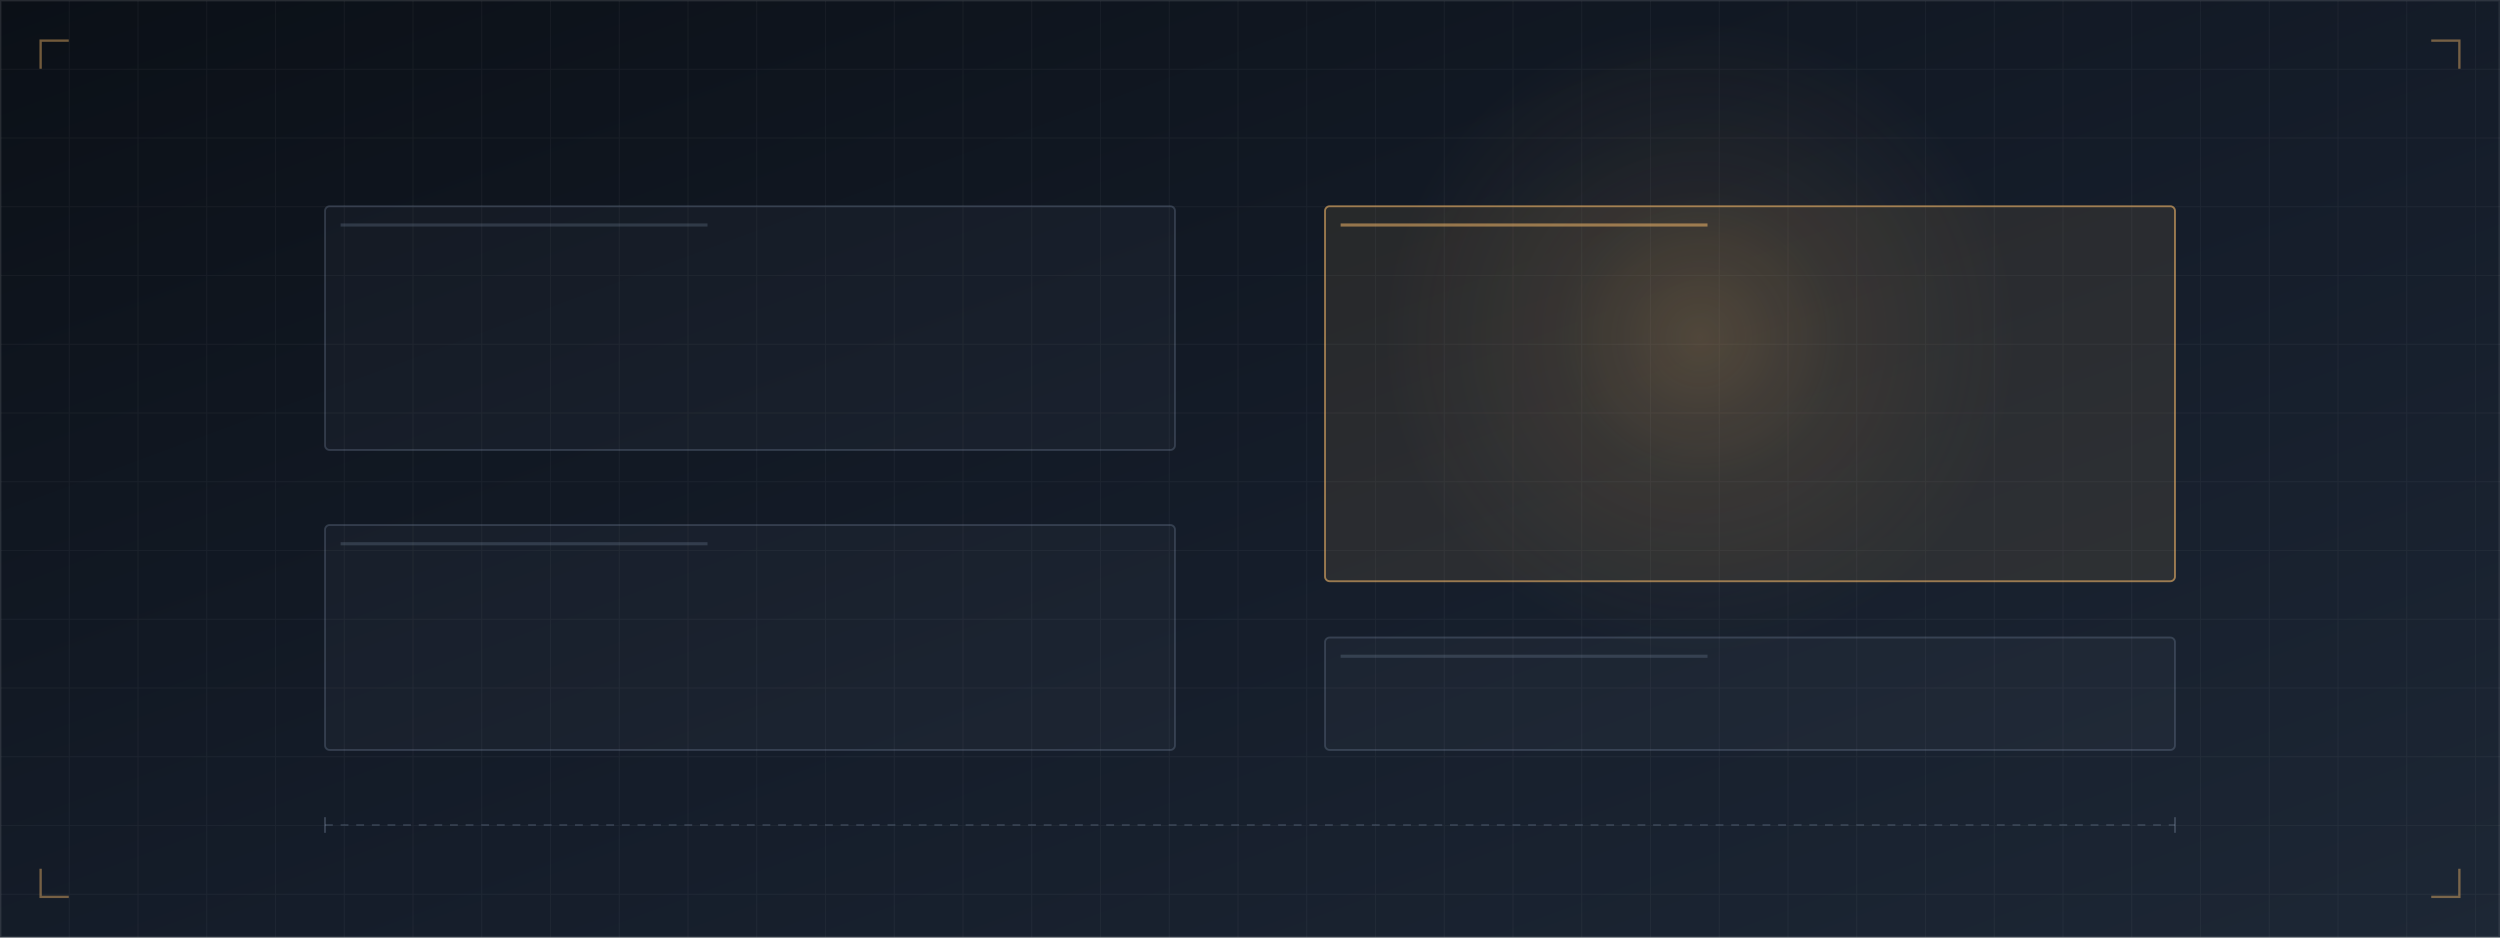
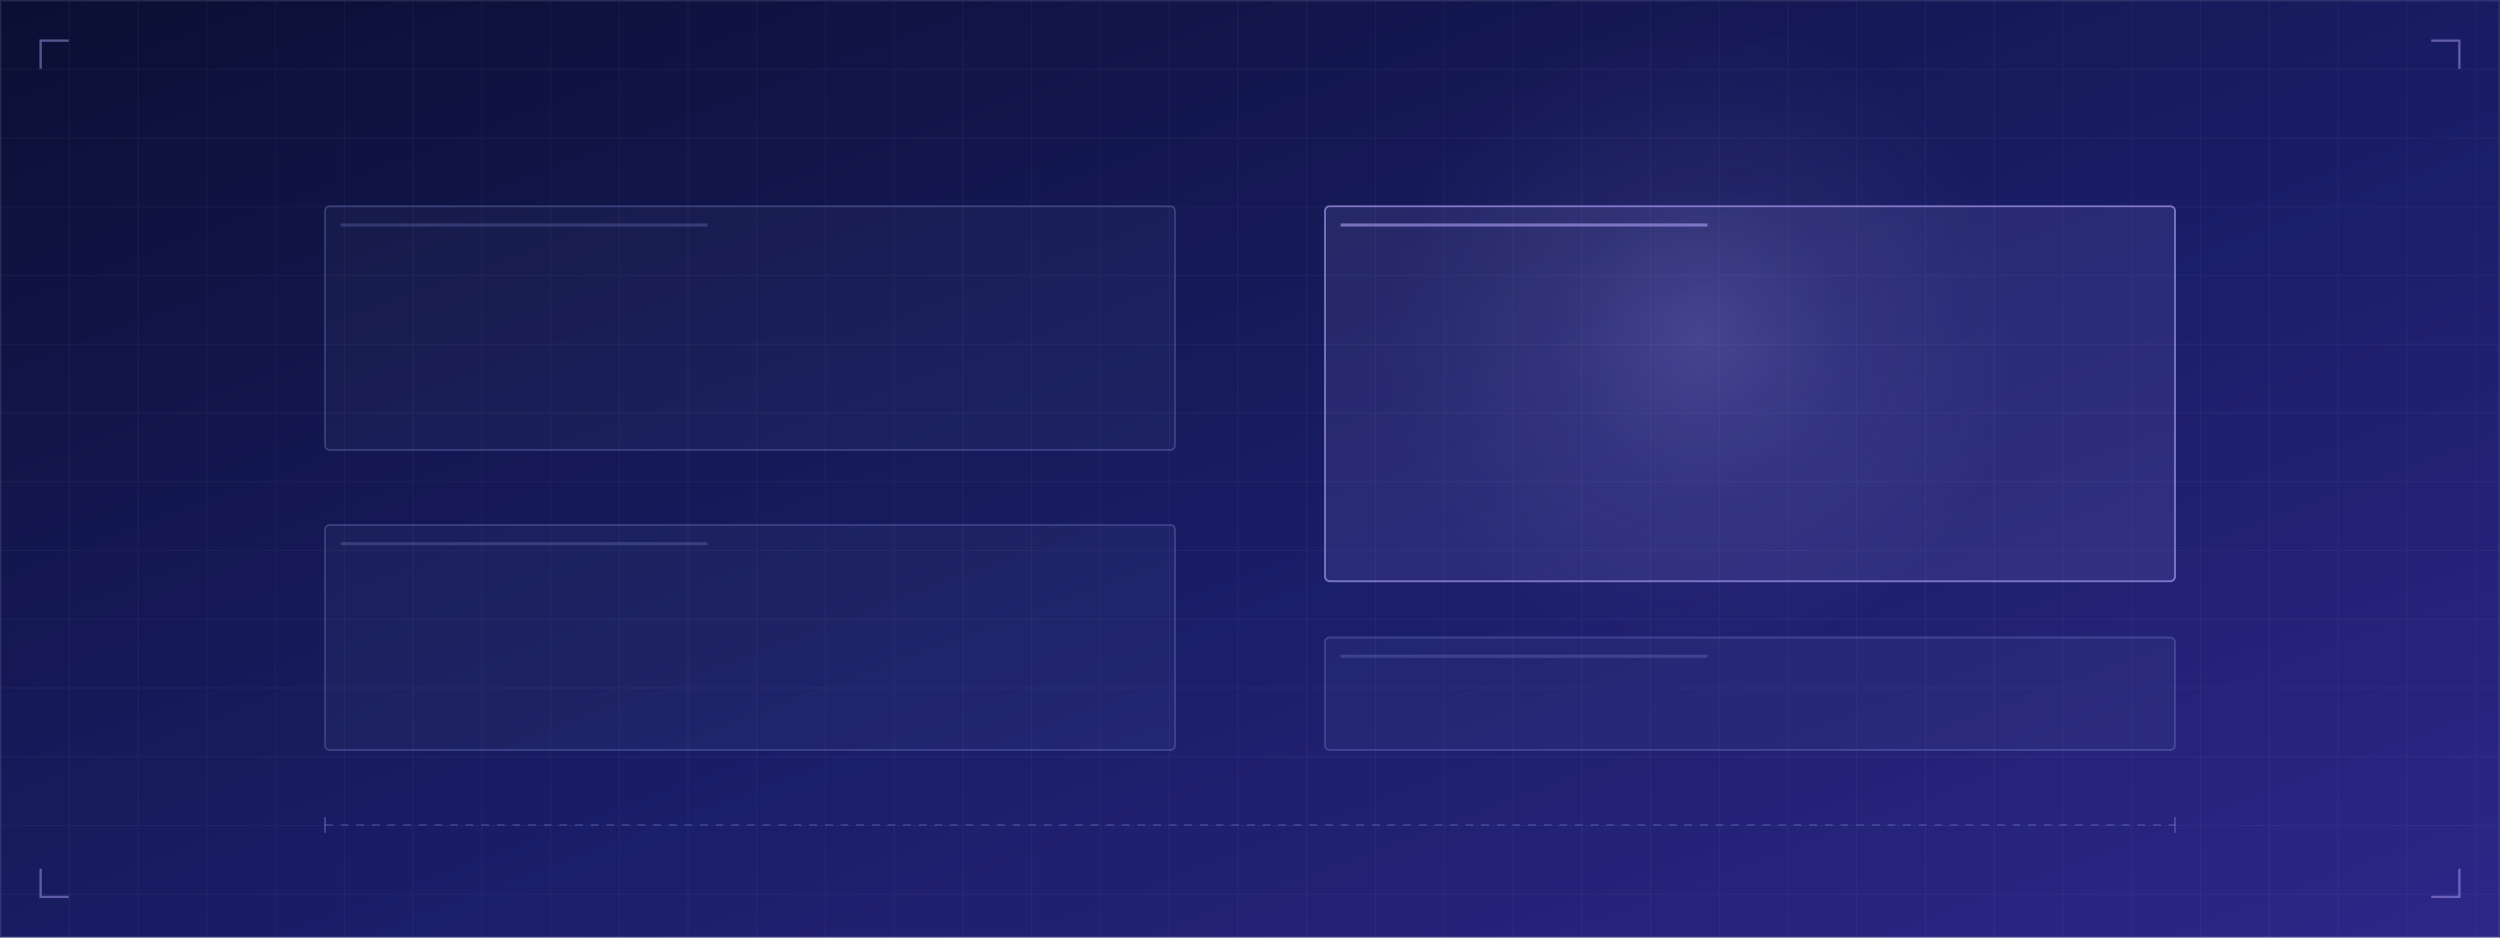
<svg xmlns="http://www.w3.org/2000/svg" viewBox="0 0 1600 600" width="1600" height="600" role="img" aria-hidden="true">
  <defs>
    <linearGradient id="bg-g" x1="0" y1="0" x2="1" y2="1">
-       <stop offset="0%" stop-color="#0B1017" />
-       <stop offset="55%" stop-color="#151D2A" />
-       <stop offset="100%" stop-color="#1D2735" />
+       <stop offset="0%" stop-color="#0B0F33" />
+       <stop offset="55%" stop-color="#1A1D66" />
+       <stop offset="100%" stop-color="#2D2788" />
    </linearGradient>
    <radialGradient id="glow-g" cx="0.5" cy="0.5" r="0.5">
-       <stop offset="0%" stop-color="#EFB468" stop-opacity="0.20" />
-       <stop offset="45%" stop-color="#EFB468" stop-opacity="0.07" />
-       <stop offset="100%" stop-color="#EFB468" stop-opacity="0" />
+       <stop offset="0%" stop-color="#B8AAFF" stop-opacity="0.20" />
+       <stop offset="45%" stop-color="#B8AAFF" stop-opacity="0.07" />
+       <stop offset="100%" stop-color="#B8AAFF" stop-opacity="0" />
    </radialGradient>
    <pattern id="grid-g" width="44" height="44" patternUnits="userSpaceOnUse">
      <path d="M44 0H0V44" fill="none" stroke="#FFFFFF" stroke-opacity="0.045" stroke-width="1" />
    </pattern>
  </defs>
  <rect width="1600" height="600" fill="url(#bg-g)" />
  <rect width="1600" height="600" fill="url(#grid-g)" />
  <circle cx="1088" cy="216" r="204" fill="url(#glow-g)" />
-   <rect x="208.0" y="132.0" width="544.0" height="156.0" rx="3" fill="#B4C1D4" fill-opacity="0.04" stroke="#8394AE" stroke-opacity="0.28" stroke-width="1.2" />
-   <line x1="218.0" y1="144.0" x2="452.8" y2="144.0" stroke="#8394AE" stroke-opacity="0.25" stroke-width="2" />
-   <rect x="848.0" y="132.0" width="544.0" height="240.0" rx="3" fill="#EFB468" fill-opacity="0.1" stroke="#EFB468" stroke-opacity="0.6" stroke-width="1.2" />
-   <line x1="858.0" y1="144.0" x2="1092.8" y2="144.0" stroke="#EFB468" stroke-opacity="0.55" stroke-width="2" />
-   <rect x="208.0" y="336.0" width="544.0" height="144.0" rx="3" fill="#B4C1D4" fill-opacity="0.04" stroke="#8394AE" stroke-opacity="0.28" stroke-width="1.2" />
-   <line x1="218.0" y1="348.0" x2="452.8" y2="348.0" stroke="#8394AE" stroke-opacity="0.25" stroke-width="2" />
-   <rect x="848.0" y="408.0" width="544.0" height="72.0" rx="3" fill="#B4C1D4" fill-opacity="0.04" stroke="#8394AE" stroke-opacity="0.28" stroke-width="1.2" />
-   <line x1="858.0" y1="420.0" x2="1092.8" y2="420.0" stroke="#8394AE" stroke-opacity="0.25" stroke-width="2" />
-   <line x1="208.0" y1="528.0" x2="1392.0" y2="528.0" stroke="#8394AE" stroke-opacity="0.3" stroke-width="1" stroke-dasharray="5 5" />
-   <line x1="208.0" y1="523.0" x2="208.0" y2="533.0" stroke="#8394AE" stroke-opacity="0.4" stroke-width="1" />
-   <line x1="1392.0" y1="523.0" x2="1392.0" y2="533.0" stroke="#8394AE" stroke-opacity="0.4" stroke-width="1" />
-   <path d="M26 44V26H44" fill="none" stroke="#EFB468" stroke-opacity="0.45" stroke-width="1.5" />
-   <path d="M1574 44V26H1556" fill="none" stroke="#EFB468" stroke-opacity="0.45" stroke-width="1.5" />
-   <path d="M26 556V574H44" fill="none" stroke="#EFB468" stroke-opacity="0.45" stroke-width="1.5" />
-   <path d="M1574 556V574H1556" fill="none" stroke="#EFB468" stroke-opacity="0.45" stroke-width="1.5" />
+   <rect x="208.0" y="132.0" width="544.0" height="156.0" rx="3" fill="#C6CEF7" fill-opacity="0.04" stroke="#8E9BE6" stroke-opacity="0.28" stroke-width="1.2" />
+   <line x1="218.0" y1="144.0" x2="452.8" y2="144.0" stroke="#8E9BE6" stroke-opacity="0.25" stroke-width="2" />
+   <rect x="848.0" y="132.0" width="544.0" height="240.0" rx="3" fill="#B8AAFF" fill-opacity="0.1" stroke="#B8AAFF" stroke-opacity="0.6" stroke-width="1.2" />
+   <line x1="858.0" y1="144.0" x2="1092.8" y2="144.0" stroke="#B8AAFF" stroke-opacity="0.55" stroke-width="2" />
+   <rect x="208.0" y="336.0" width="544.0" height="144.0" rx="3" fill="#C6CEF7" fill-opacity="0.04" stroke="#8E9BE6" stroke-opacity="0.28" stroke-width="1.2" />
+   <line x1="218.0" y1="348.0" x2="452.8" y2="348.0" stroke="#8E9BE6" stroke-opacity="0.25" stroke-width="2" />
+   <rect x="848.0" y="408.0" width="544.0" height="72.0" rx="3" fill="#C6CEF7" fill-opacity="0.04" stroke="#8E9BE6" stroke-opacity="0.28" stroke-width="1.2" />
+   <line x1="858.0" y1="420.0" x2="1092.8" y2="420.0" stroke="#8E9BE6" stroke-opacity="0.25" stroke-width="2" />
+   <line x1="208.0" y1="528.0" x2="1392.0" y2="528.0" stroke="#8E9BE6" stroke-opacity="0.3" stroke-width="1" stroke-dasharray="5 5" />
+   <line x1="208.0" y1="523.0" x2="208.0" y2="533.0" stroke="#8E9BE6" stroke-opacity="0.4" stroke-width="1" />
+   <line x1="1392.0" y1="523.0" x2="1392.0" y2="533.0" stroke="#8E9BE6" stroke-opacity="0.4" stroke-width="1" />
+   <path d="M26 44V26H44" fill="none" stroke="#B8AAFF" stroke-opacity="0.45" stroke-width="1.5" />
+   <path d="M1574 44V26H1556" fill="none" stroke="#B8AAFF" stroke-opacity="0.45" stroke-width="1.5" />
+   <path d="M26 556V574H44" fill="none" stroke="#B8AAFF" stroke-opacity="0.45" stroke-width="1.5" />
+   <path d="M1574 556V574H1556" fill="none" stroke="#B8AAFF" stroke-opacity="0.45" stroke-width="1.5" />
  <rect x="0.5" y="0.5" width="1599" height="599" fill="none" stroke="#FFFFFF" stroke-opacity="0.08" />
</svg>
